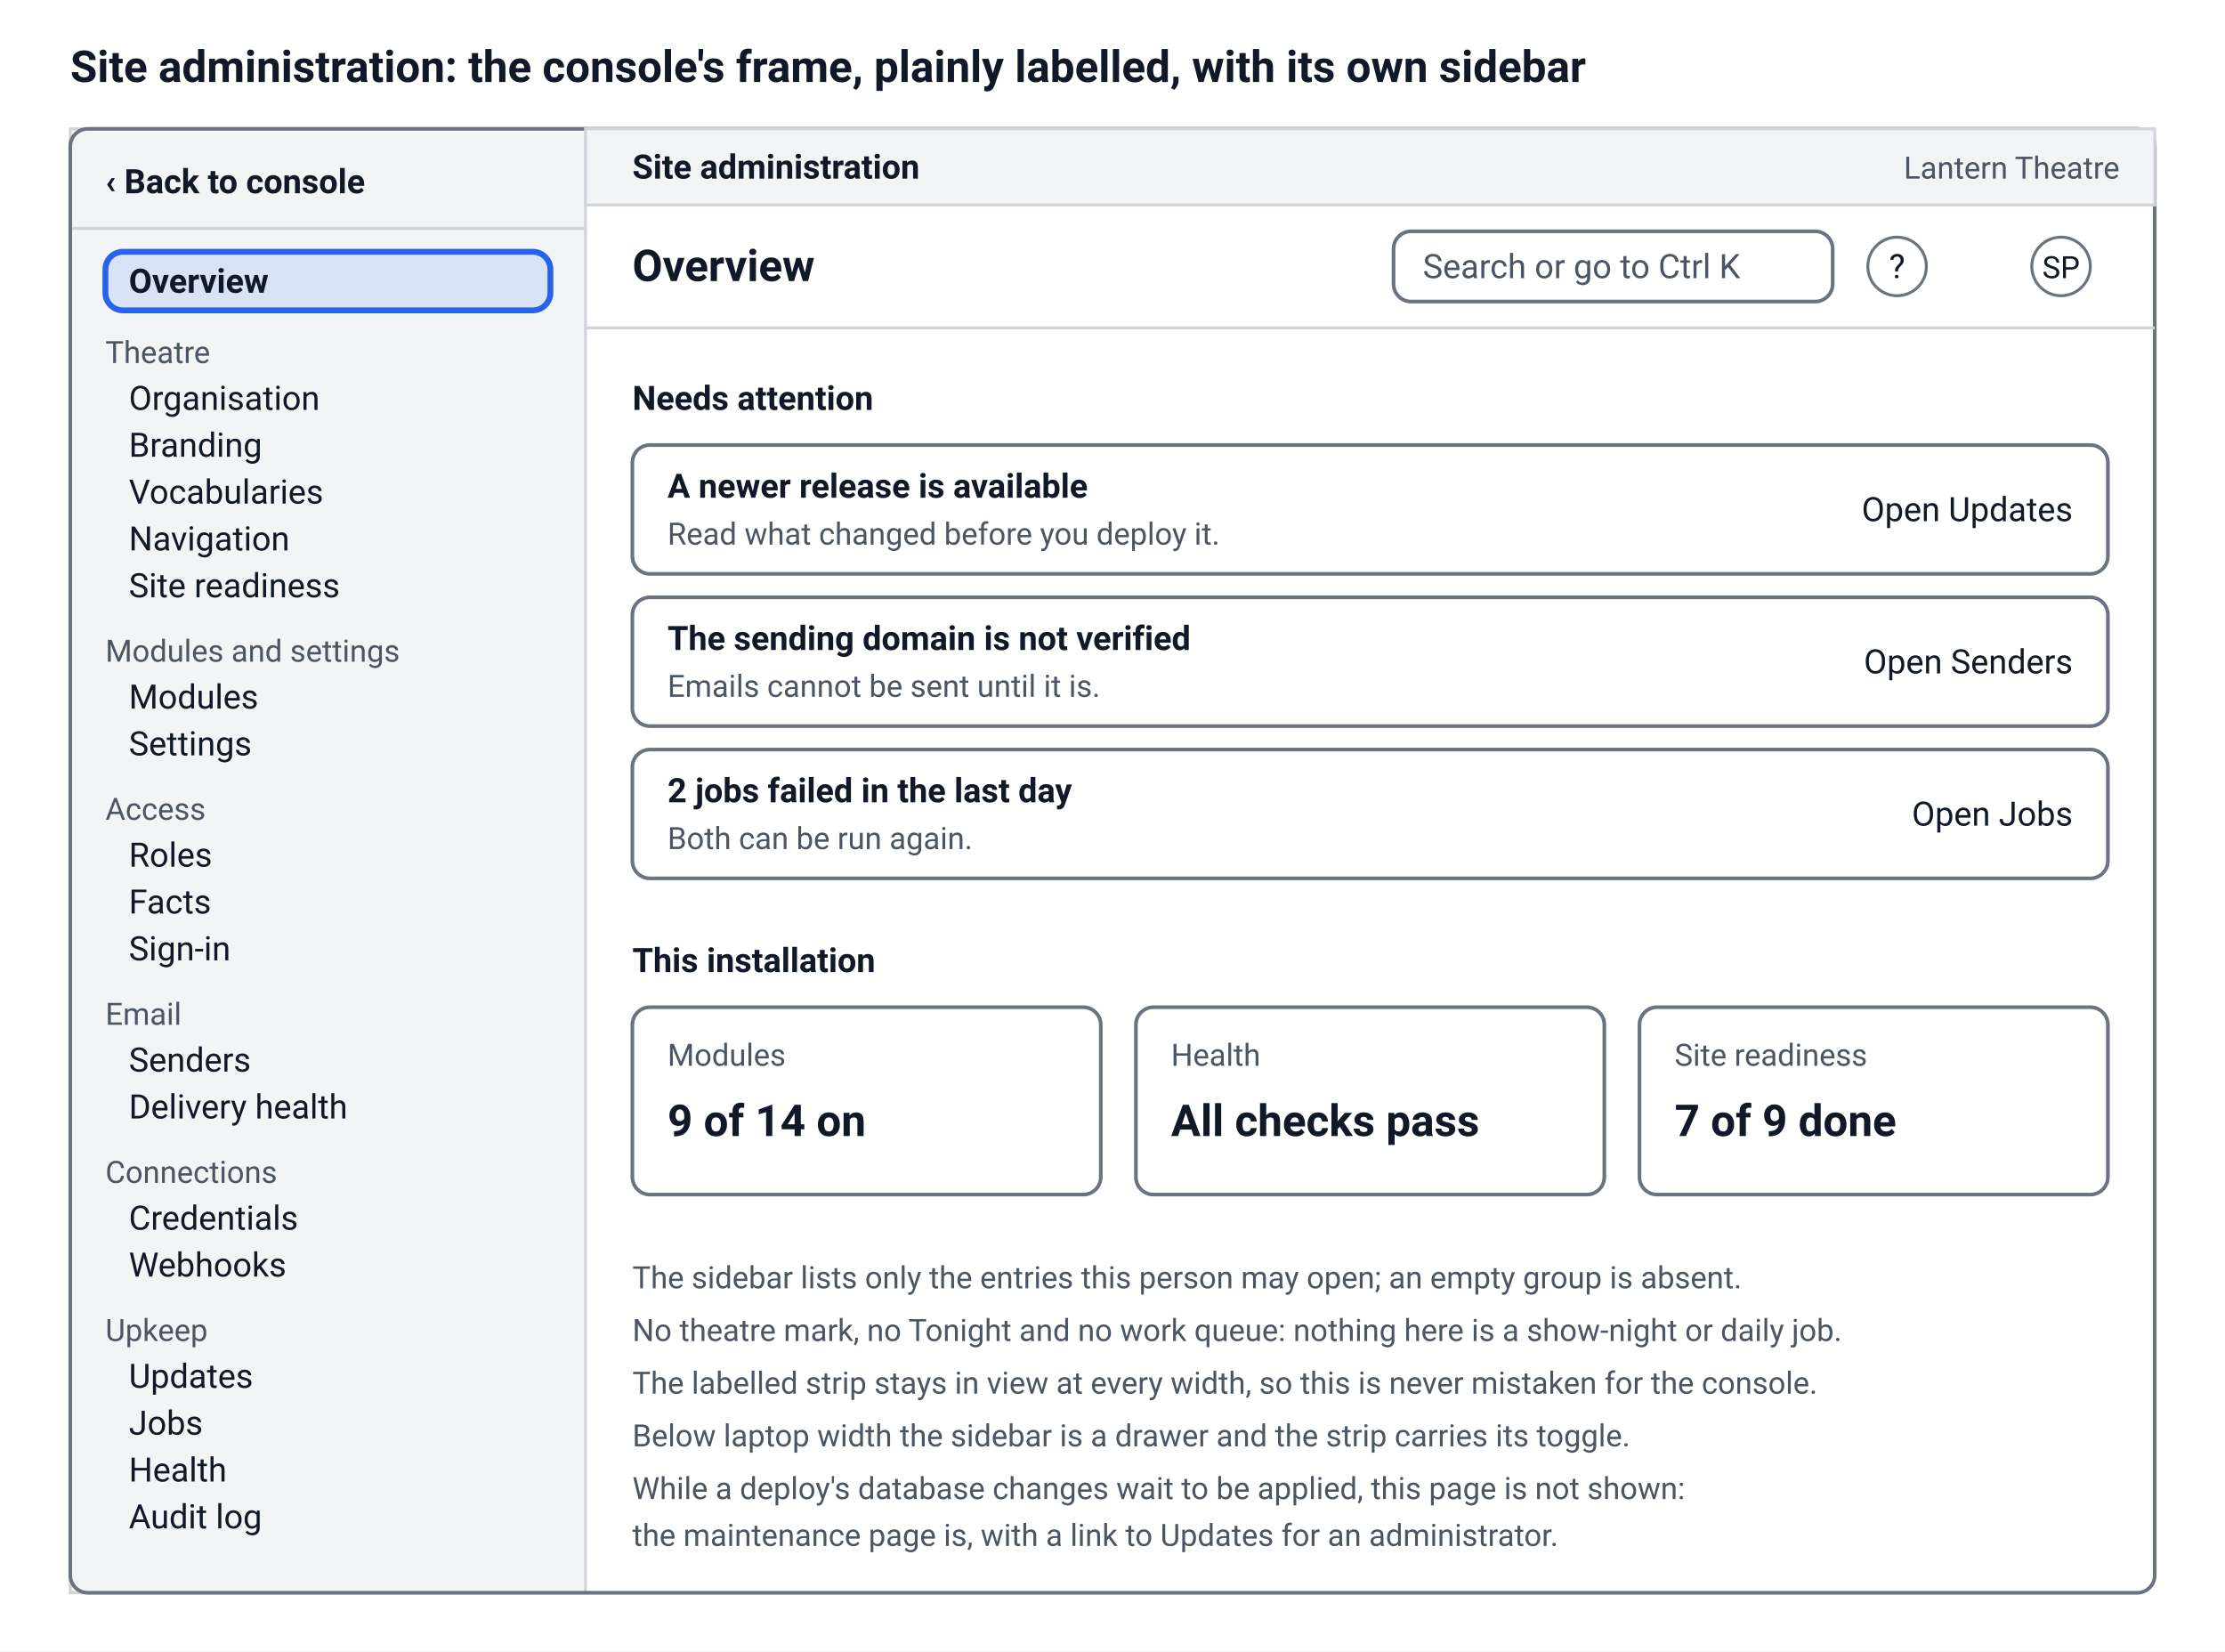
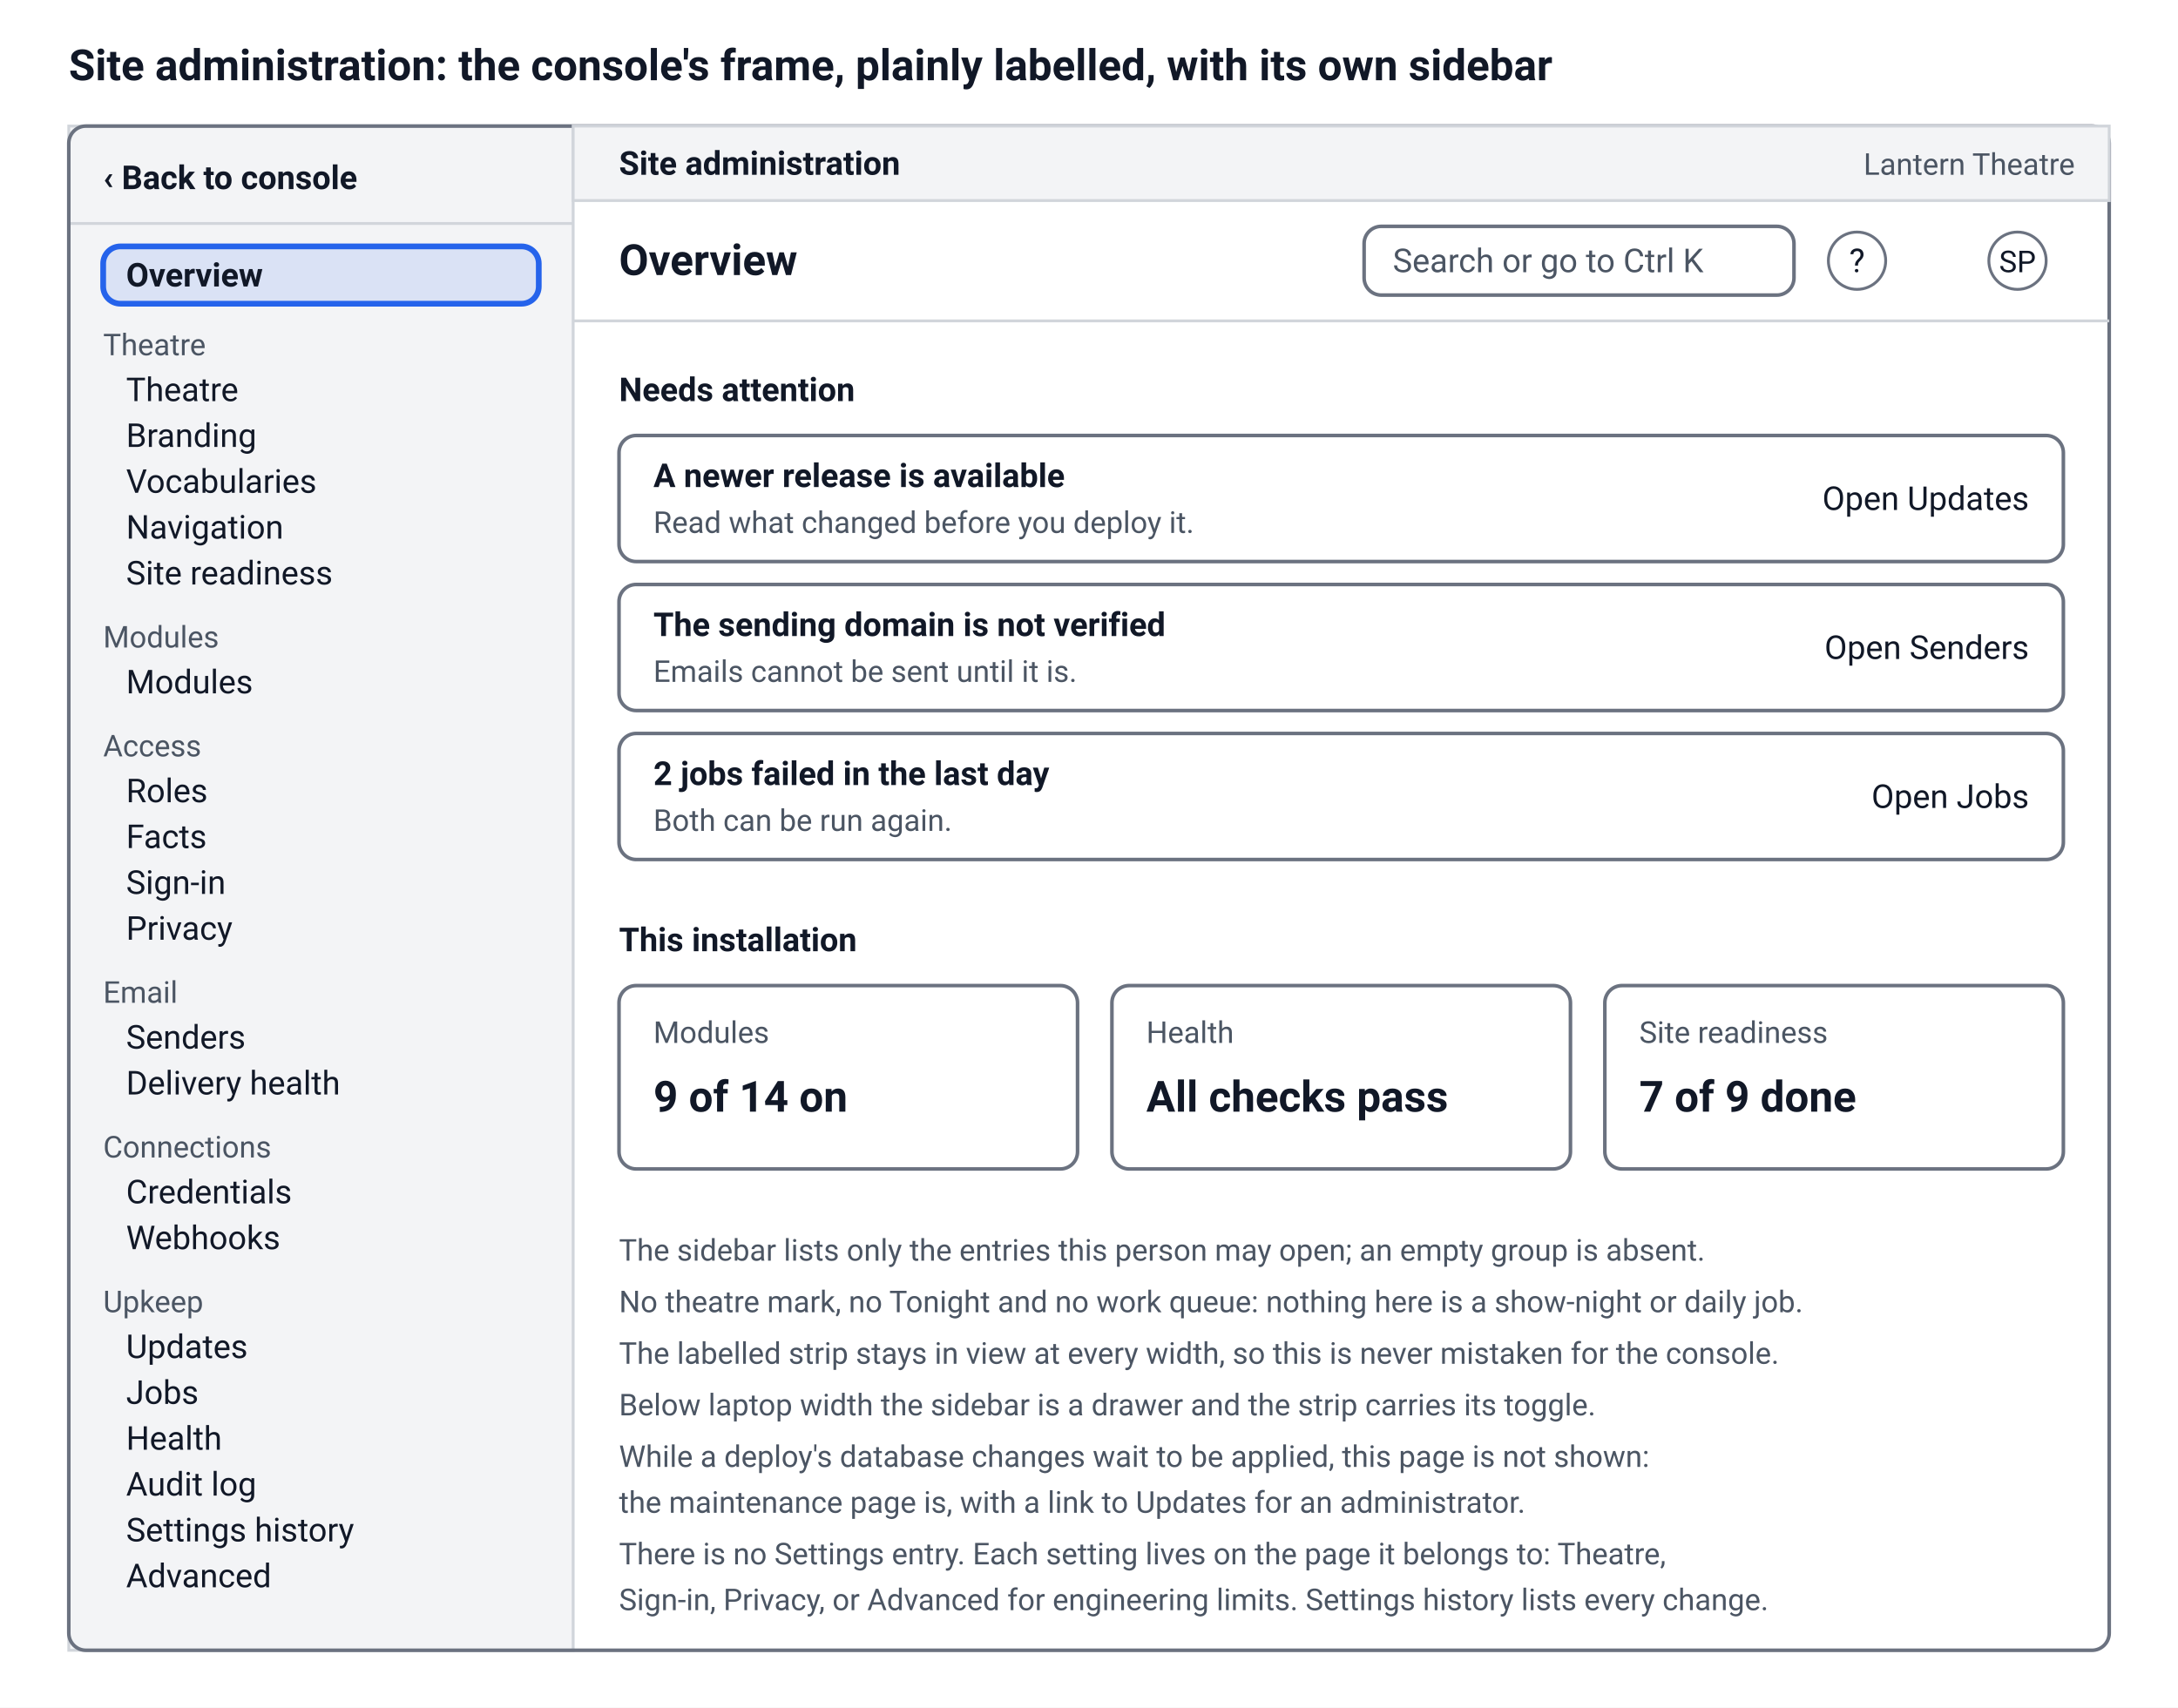
- <svg xmlns="http://www.w3.org/2000/svg" font-family="system-ui, -apple-system, Segoe UI, Roboto, sans-serif" viewBox="0 0 760 564" role="img" aria-label="Site administration: its own sidebar, a labelled header and an overview of what needs attention" font-size="11.5">
+ <svg xmlns="http://www.w3.org/2000/svg" font-family="system-ui, -apple-system, Segoe UI, Roboto, sans-serif" viewBox="0 0 760 596" role="img" aria-label="Site administration: its own sidebar, a labelled header and an overview of what needs attention" font-size="11.5">
  <rect width="100%" height="100%" fill="#ffffff" />
  <text x="24" y="28" font-size="15" font-weight="600" fill="#111827">Site administration: the console's frame, plainly labelled, with its own sidebar</text>
  <g>
-     <rect x="24" y="44" width="176" height="500" fill="#f3f4f6" stroke="#d1d5db" />
+     <rect x="24" y="44" width="176" height="532" fill="#f3f4f6" stroke="#d1d5db" />
    <text x="36" y="66" font-weight="600" fill="#111827">‹ Back to console</text>
    <line x1="24" x2="200" y1="78" y2="78" stroke="#d1d5db" />
    <rect x="36" y="86" width="152" height="20" rx="6" fill="#2563eb" fill-opacity="0.12" stroke="#2563eb" stroke-width="2" />
    <text x="44" y="100" font-weight="600" fill="#111827">Overview</text>
    <text x="36" y="124" font-size="10.5" fill="#4b5563">Theatre</text>
-     <text x="44" y="140" fill="#111827">Organisation</text>
+     <text x="44" y="140" fill="#111827">Theatre</text>
    <text x="44" y="156" fill="#111827">Branding</text>
    <text x="44" y="172" fill="#111827">Vocabularies</text>
    <text x="44" y="188" fill="#111827">Navigation</text>
    <text x="44" y="204" fill="#111827">Site readiness</text>
-     <text x="36" y="226" font-size="10.5" fill="#4b5563">Modules and settings</text>
+     <text x="36" y="226" font-size="10.5" fill="#4b5563">Modules</text>
    <text x="44" y="242" fill="#111827">Modules</text>
-     <text x="44" y="258" fill="#111827">Settings</text>
-     <text x="36" y="280" font-size="10.5" fill="#4b5563">Access</text>
-     <text x="44" y="296" fill="#111827">Roles</text>
-     <text x="44" y="312" fill="#111827">Facts</text>
-     <text x="44" y="328" fill="#111827">Sign-in</text>
+     <text x="36" y="264" font-size="10.5" fill="#4b5563">Access</text>
+     <text x="44" y="280" fill="#111827">Roles</text>
+     <text x="44" y="296" fill="#111827">Facts</text>
+     <text x="44" y="312" fill="#111827">Sign-in</text>
+     <text x="44" y="328" fill="#111827">Privacy</text>
    <text x="36" y="350" font-size="10.5" fill="#4b5563">Email</text>
    <text x="44" y="366" fill="#111827">Senders</text>
    <text x="44" y="382" fill="#111827">Delivery health</text>
    <text x="36" y="404" font-size="10.5" fill="#4b5563">Connections</text>
    <text x="44" y="420" fill="#111827">Credentials</text>
    <text x="44" y="436" fill="#111827">Webhooks</text>
    <text x="36" y="458" font-size="10.5" fill="#4b5563">Upkeep</text>
    <text x="44" y="474" fill="#111827">Updates</text>
    <text x="44" y="490" fill="#111827">Jobs</text>
    <text x="44" y="506" fill="#111827">Health</text>
    <text x="44" y="522" fill="#111827">Audit log</text>
+     <text x="44" y="538" fill="#111827">Settings history</text>
+     <text x="44" y="554" fill="#111827">Advanced</text>
  </g>
  <g>
-     <rect x="24" y="44" width="712" height="500" rx="6" fill="none" stroke="#6b7280" stroke-width="1.25" />
+     <rect x="24" y="44" width="712" height="532" rx="6" fill="none" stroke="#6b7280" stroke-width="1.25" />
    <rect x="200" y="44" width="536" height="26" fill="#f3f4f6" stroke="#d1d5db" />
    <text x="216" y="61" font-weight="600" fill="#111827">Site administration</text>
    <text x="724" y="61" text-anchor="end" font-size="10.5" fill="#4b5563">Lantern Theatre</text>
    <line x1="200" x2="736" y1="112" y2="112" stroke="#d1d5db" />
    <text x="216" y="96" font-size="15" font-weight="600" fill="#111827">Overview</text>
    <rect x="476" y="79" width="150" height="24" rx="6" fill="none" stroke="#6b7280" stroke-width="1.25" />
    <text x="486" y="95" fill="#4b5563">Search or go to   Ctrl K</text>
    <circle cx="648" cy="91" r="10" fill="none" stroke="#6b7280" />
    <text x="648" y="95" text-anchor="middle" fill="#111827">?</text>
    <circle cx="704" cy="91" r="10" fill="none" stroke="#6b7280" />
    <text x="704" y="95" text-anchor="middle" font-size="10.5" fill="#111827">SP</text>
  </g>
  <g>
    <text x="216" y="140" font-weight="600" fill="#111827">Needs attention</text>
    <rect x="216" y="152" width="504" height="44" rx="6" fill="none" stroke="#6b7280" stroke-width="1.25" />
    <text x="228" y="170" font-weight="600" fill="#111827">A newer release is available</text>
    <text x="228" y="186" font-size="10.5" fill="#4b5563">Read what changed before you deploy it.</text>
    <text x="708" y="178" text-anchor="end" fill="#111827">Open Updates</text>
    <rect x="216" y="204" width="504" height="44" rx="6" fill="none" stroke="#6b7280" stroke-width="1.25" />
    <text x="228" y="222" font-weight="600" fill="#111827">The sending domain is not verified</text>
    <text x="228" y="238" font-size="10.5" fill="#4b5563">Emails cannot be sent until it is.</text>
    <text x="708" y="230" text-anchor="end" fill="#111827">Open Senders</text>
    <rect x="216" y="256" width="504" height="44" rx="6" fill="none" stroke="#6b7280" stroke-width="1.25" />
    <text x="228" y="274" font-weight="600" fill="#111827">2 jobs failed in the last day</text>
    <text x="228" y="290" font-size="10.5" fill="#4b5563">Both can be run again.</text>
    <text x="708" y="282" text-anchor="end" fill="#111827">Open Jobs</text>
  </g>
  <g>
    <text x="216" y="332" font-weight="600" fill="#111827">This installation</text>
    <rect x="216" y="344" width="160" height="64" rx="6" fill="none" stroke="#6b7280" stroke-width="1.25" />
    <text x="228" y="364" font-size="10.5" fill="#4b5563">Modules</text>
    <text x="228" y="388" font-size="15" font-weight="600" fill="#111827">9 of 14 on</text>
    <rect x="388" y="344" width="160" height="64" rx="6" fill="none" stroke="#6b7280" stroke-width="1.25" />
    <text x="400" y="364" font-size="10.5" fill="#4b5563">Health</text>
    <text x="400" y="388" font-size="15" font-weight="600" fill="#111827">All checks pass</text>
    <rect x="560" y="344" width="160" height="64" rx="6" fill="none" stroke="#6b7280" stroke-width="1.25" />
    <text x="572" y="364" font-size="10.5" fill="#4b5563">Site readiness</text>
    <text x="572" y="388" font-size="15" font-weight="600" fill="#111827">7 of 9 done</text>
  </g>
  <g>
    <text x="216" y="440" font-size="10.5" fill="#4b5563">The sidebar lists only the entries this person may open; an empty group is absent.</text>
    <text x="216" y="458" font-size="10.5" fill="#4b5563">No theatre mark, no Tonight and no work queue: nothing here is a show-night or daily job.</text>
    <text x="216" y="476" font-size="10.5" fill="#4b5563">The labelled strip stays in view at every width, so this is never mistaken for the console.</text>
    <text x="216" y="494" font-size="10.5" fill="#4b5563">Below laptop width the sidebar is a drawer and the strip carries its toggle.</text>
    <text x="216" y="512" font-size="10.5" fill="#4b5563">While a deploy's database changes wait to be applied, this page is not shown:</text>
    <text x="216" y="528" font-size="10.5" fill="#4b5563">the maintenance page is, with a link to Updates for an administrator.</text>
+     <text x="216" y="546" font-size="10.5" fill="#4b5563">There is no Settings entry. Each setting lives on the page it belongs to: Theatre,</text>
+     <text x="216" y="562" font-size="10.5" fill="#4b5563">Sign-in, Privacy, or Advanced for engineering limits. Settings history lists every change.</text>
  </g>
</svg>
